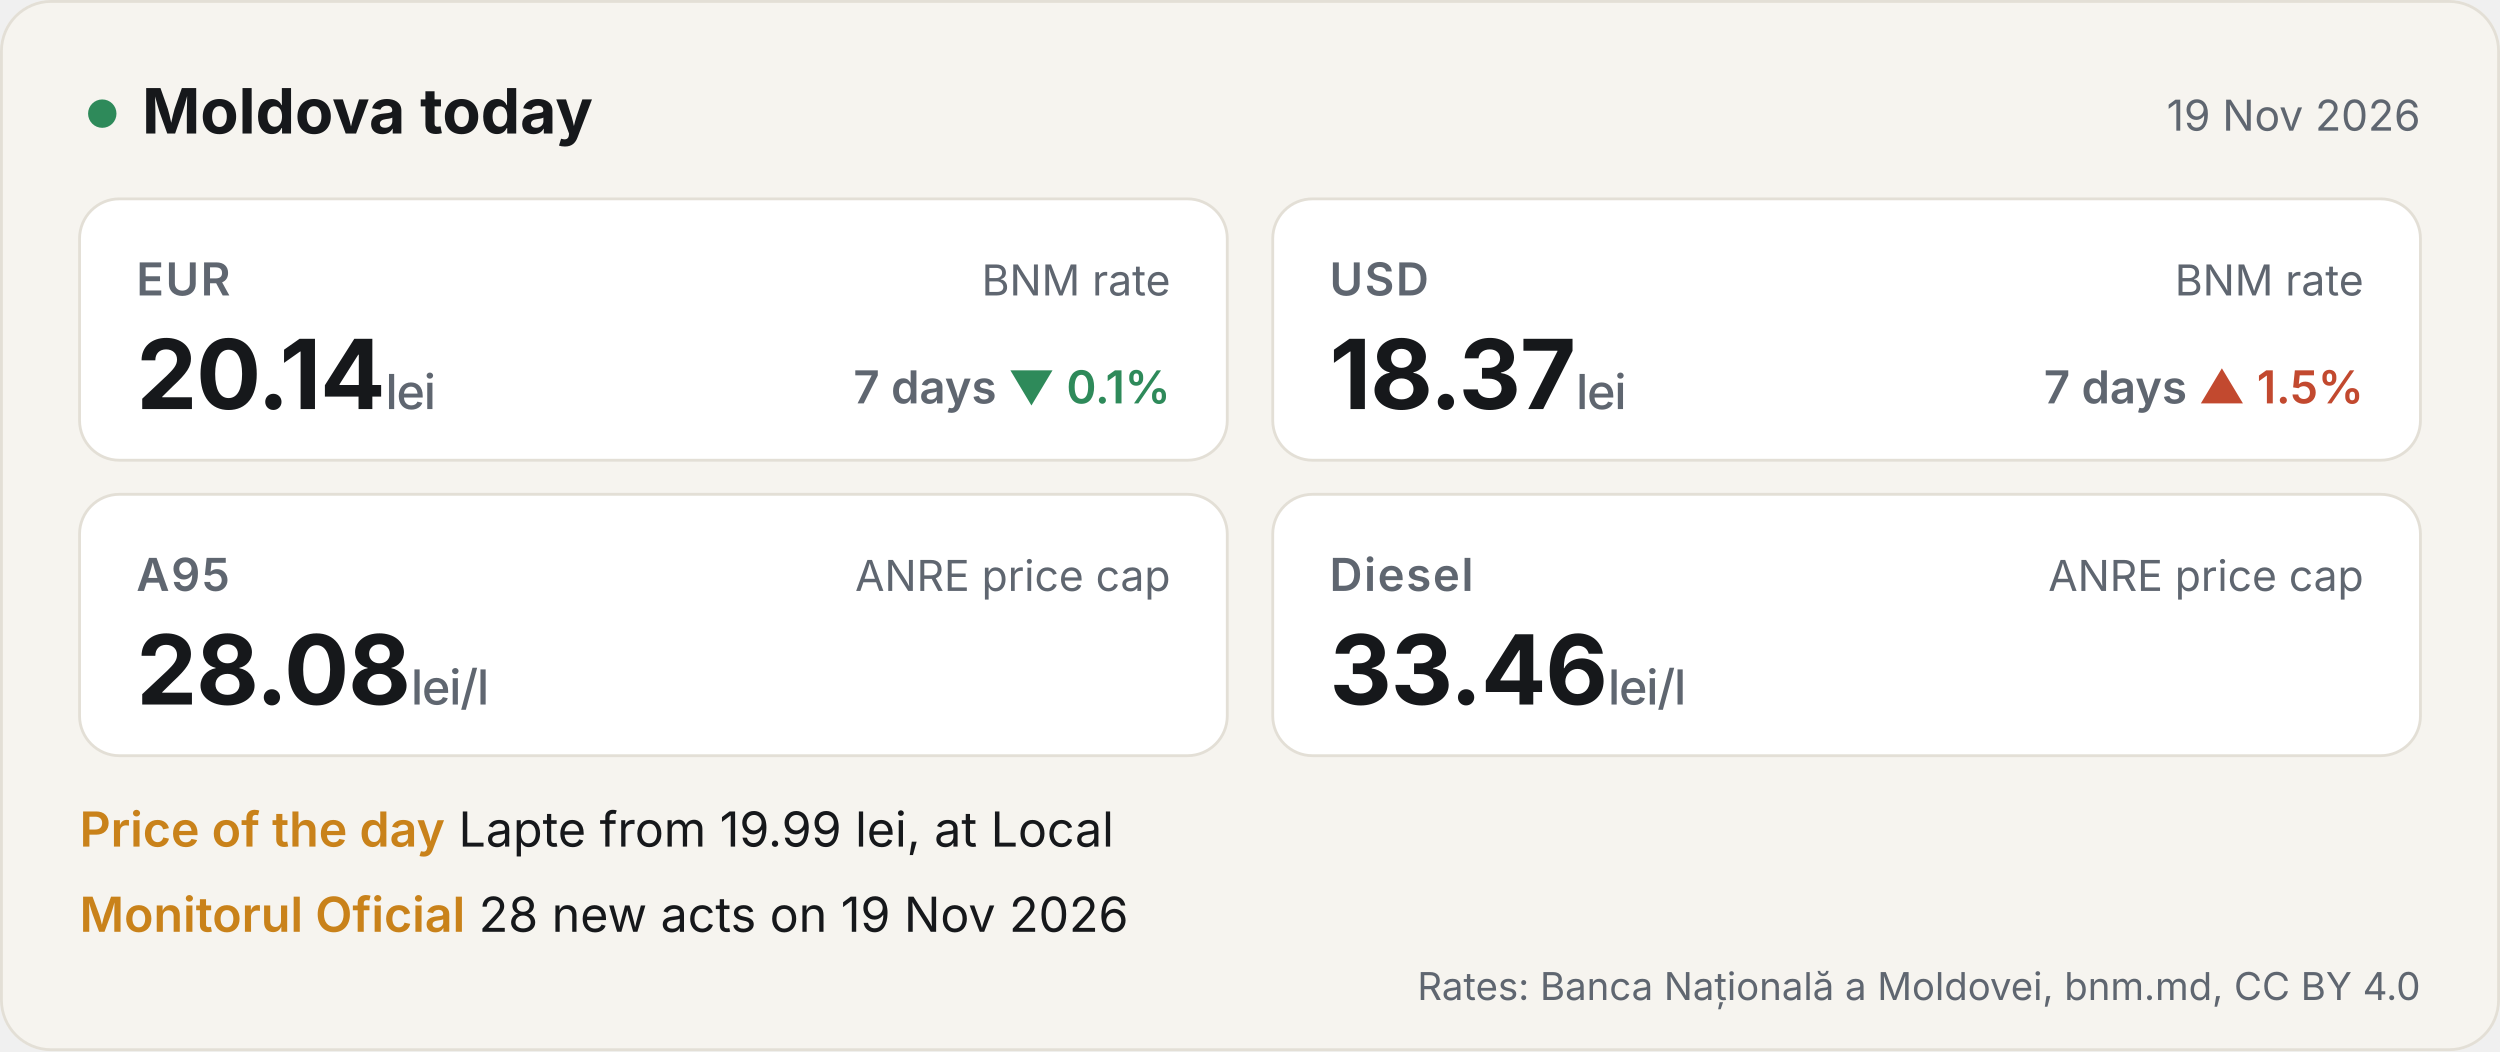
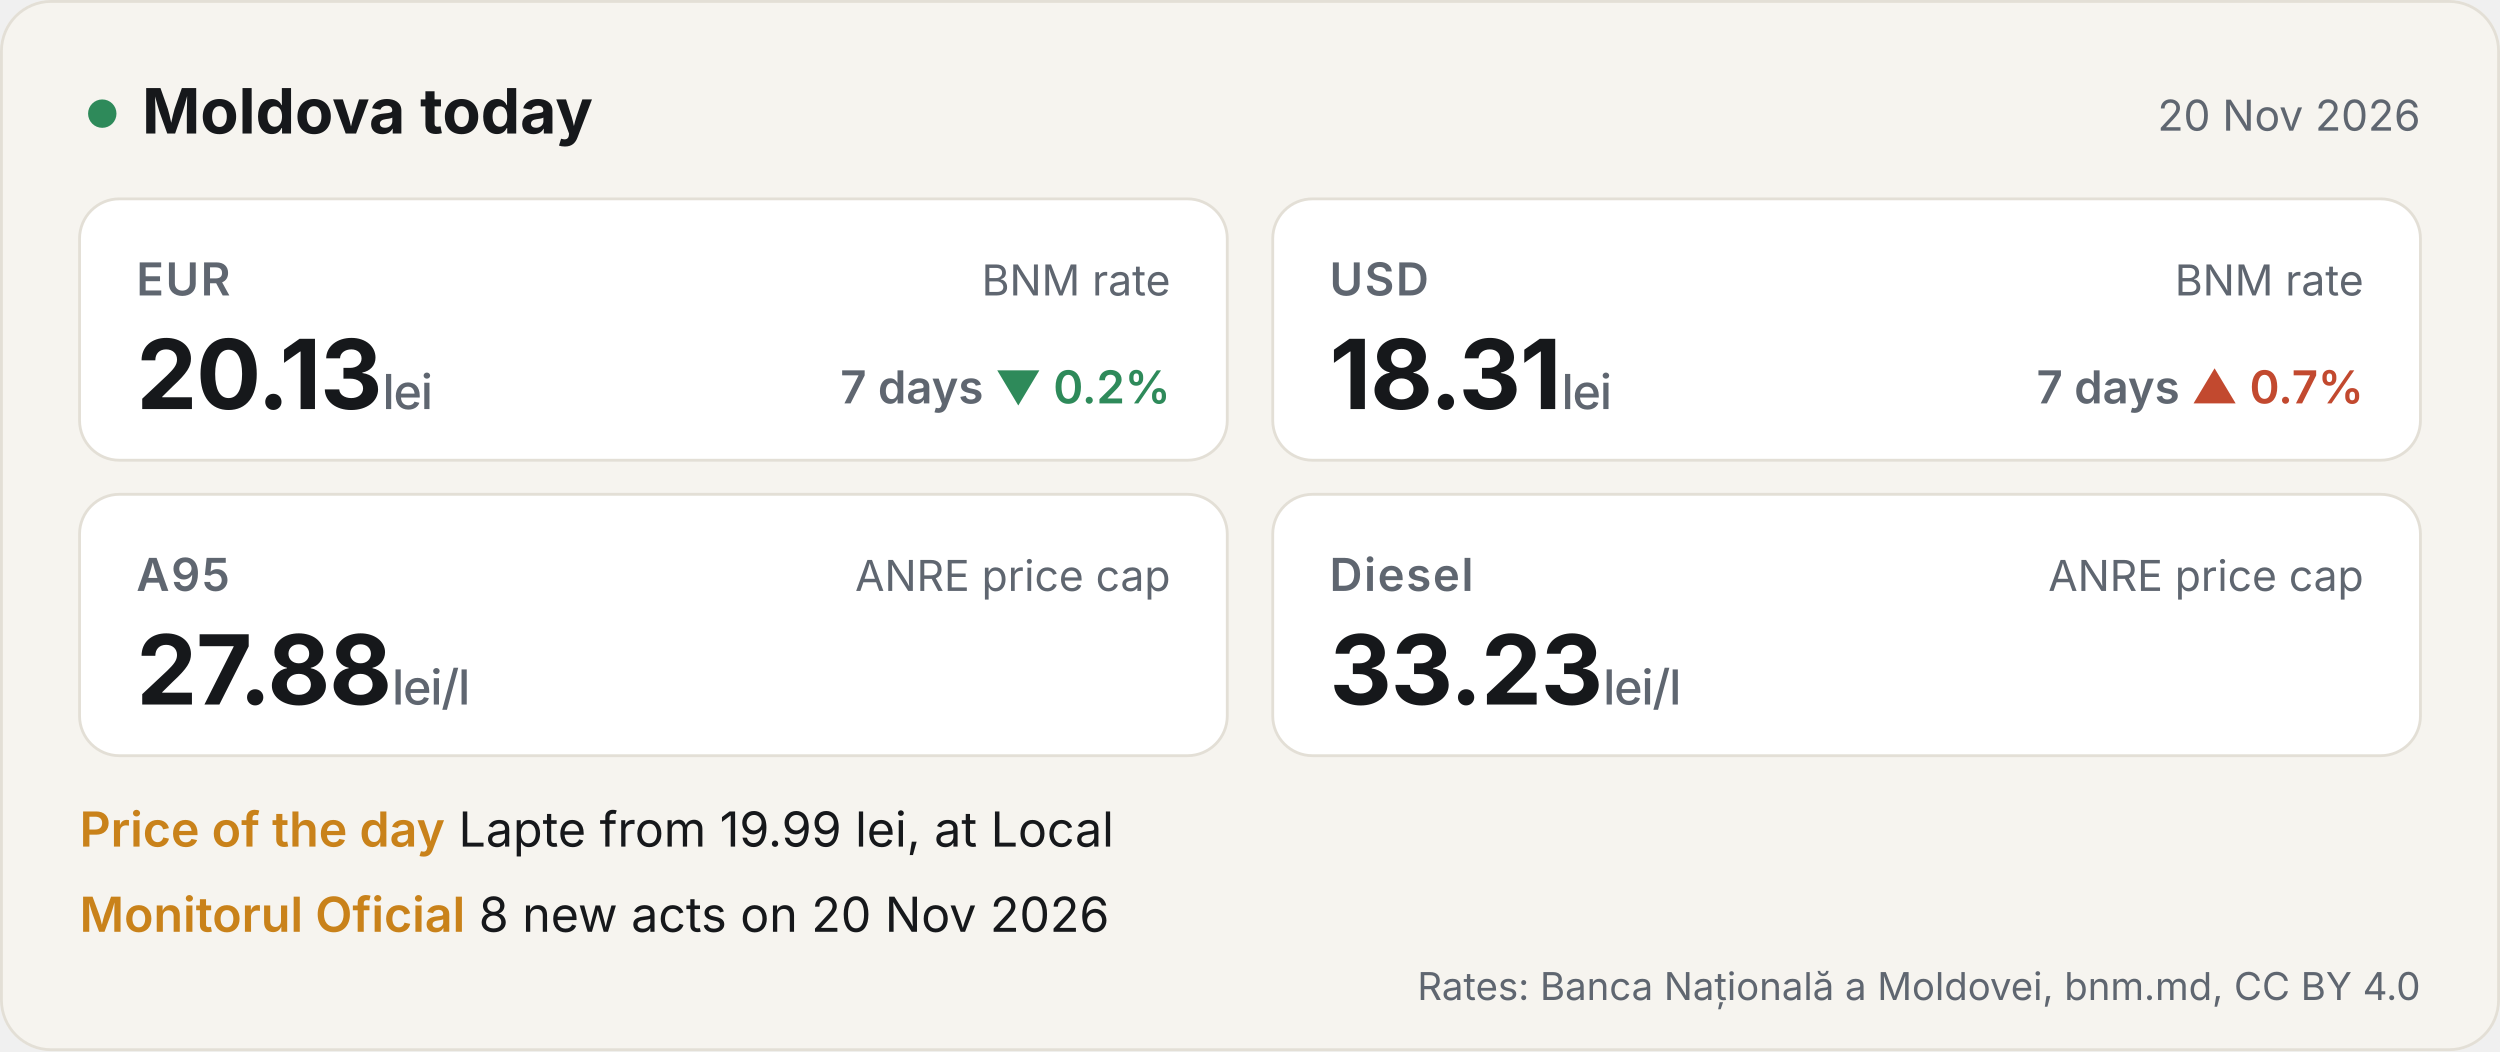
- <svg xmlns="http://www.w3.org/2000/svg" width="880" height="370" viewBox="0 0 880 370" role="img" aria-label="Moldova today: EUR 20.1411 lei, USD 18.3744 lei">
+ <svg xmlns="http://www.w3.org/2000/svg" width="880" height="370" viewBox="0 0 880 370" role="img" aria-label="Moldova today: EUR 20.1267 lei, USD 18.307 lei">
  <style>.h{font:700 22px -apple-system,BlinkMacSystemFont,'Segoe UI',Inter,Helvetica,Arial,sans-serif;fill:#16181B}.d{font:400 15px -apple-system,BlinkMacSystemFont,'Segoe UI',Inter,Helvetica,Arial,sans-serif;fill:#5F6670}.k{font:600 16px -apple-system,BlinkMacSystemFont,'Segoe UI',Inter,Helvetica,Arial,sans-serif;fill:#5F6670;letter-spacing:.6px}.v{font:700 34px -apple-system,BlinkMacSystemFont,'Segoe UI',Inter,Helvetica,Arial,sans-serif;fill:#16181B;letter-spacing:-.4px}.u{font:500 17px -apple-system,BlinkMacSystemFont,'Segoe UI',Inter,Helvetica,Arial,sans-serif;fill:#5F6670}.src{font:400 15px -apple-system,BlinkMacSystemFont,'Segoe UI',Inter,Helvetica,Arial,sans-serif;fill:#5F6670}.chg{font:600 16px -apple-system,BlinkMacSystemFont,'Segoe UI',Inter,Helvetica,Arial,sans-serif;fill:#5F6670}
.row{font:400 17px -apple-system,BlinkMacSystemFont,'Segoe UI',Inter,Helvetica,Arial,sans-serif;fill:#16181B}.acc{fill:#C9821A;font-weight:600}.foot{font:400 13.5px -apple-system,BlinkMacSystemFont,'Segoe UI',Inter,Helvetica,Arial,sans-serif;fill:#5F6670}.tile{animation:in .7s ease-out both}@keyframes in{from{opacity:0;transform:translateY(10px)}to{opacity:1;transform:none}}
.live{fill:#2E8A5A;animation:blink 2s infinite}@keyframes blink{50%{opacity:.25}}@media (prefers-reduced-motion:reduce){*{animation:none!important}}</style>
  <rect width="880" height="370" rx="18" fill="#F6F4EF" />
  <rect x=".5" y=".5" width="879" height="369" rx="17.5" fill="none" stroke="#E3DFD6" />
  <circle cx="36" cy="40" r="5" class="live" />
  <text x="50" y="47" class="h">Moldova today</text>
-   <text x="852" y="46" class="d" text-anchor="end">19 Nov 2026</text>
+   <text x="852" y="46" class="d" text-anchor="end">20 Nov 2026</text>
  <g class="tile" style="animation-delay:0s">
    <rect x="28" y="70" width="404" height="92" rx="14" fill="#FFFFFF" stroke="#E3DFD6" />
    <text x="48" y="104" class="k">EUR</text>
-     <text x="48" y="144" class="v">20.14<tspan class="u"> lei</tspan>
+     <text x="48" y="144" class="v">20.13<tspan class="u"> lei</tspan>
    </text>
    <text x="412" y="104" class="src" text-anchor="end">BNM rate</text>
-     <text x="412" y="142" class="chg" text-anchor="end">7 days <tspan fill="#2E8A5A">▼ 0.1%</tspan>
+     <text x="412" y="142" class="chg" text-anchor="end">7 days <tspan fill="#2E8A5A">▼ 0.2%</tspan>
    </text>
  </g>
  <g class="tile" style="animation-delay:0.12s">
    <rect x="448" y="70" width="404" height="92" rx="14" fill="#FFFFFF" stroke="#E3DFD6" />
    <text x="468" y="104" class="k">USD</text>
-     <text x="468" y="144" class="v">18.37<tspan class="u"> lei</tspan>
+     <text x="468" y="144" class="v">18.31<tspan class="u"> lei</tspan>
    </text>
    <text x="832" y="104" class="src" text-anchor="end">BNM rate</text>
-     <text x="832" y="142" class="chg" text-anchor="end">7 days <tspan fill="#C2492F">▲ 1.5%</tspan>
+     <text x="832" y="142" class="chg" text-anchor="end">7 days <tspan fill="#C2492F">▲ 0.7%</tspan>
    </text>
  </g>
  <g class="tile" style="animation-delay:0.24s">
    <rect x="28" y="174" width="404" height="92" rx="14" fill="#FFFFFF" stroke="#E3DFD6" />
    <text x="48" y="208" class="k">A95</text>
-     <text x="48" y="248" class="v">28.08<tspan class="u"> lei/l</tspan>
+     <text x="48" y="248" class="v">27.88<tspan class="u"> lei/l</tspan>
    </text>
    <text x="412" y="208" class="src" text-anchor="end">ANRE price cap</text>
  </g>
  <g class="tile" style="animation-delay:0.36s">
    <rect x="448" y="174" width="404" height="92" rx="14" fill="#FFFFFF" stroke="#E3DFD6" />
    <text x="468" y="208" class="k">Diesel</text>
-     <text x="468" y="248" class="v">33.46<tspan class="u"> lei/l</tspan>
+     <text x="468" y="248" class="v">33.23<tspan class="u"> lei/l</tspan>
    </text>
    <text x="832" y="208" class="src" text-anchor="end">ANRE price cap</text>
  </g>
  <text x="28" y="298" class="row">
    <tspan class="acc">Price of the day</tspan>   Lapte from 19.99 lei, at Local</text>
  <text x="28" y="328" class="row">
-     <tspan class="acc">Monitorul Oficial</tspan>   28 new acts on 19 Nov 2026</text>
+     <tspan class="acc">Monitorul Oficial</tspan>   8 new acts on 20 Nov 2026</text>
  <text x="852" y="352" class="foot" text-anchor="end">Rates: Banca Națională a Moldovei, bnm.md, CC BY 4.0</text>
</svg>
